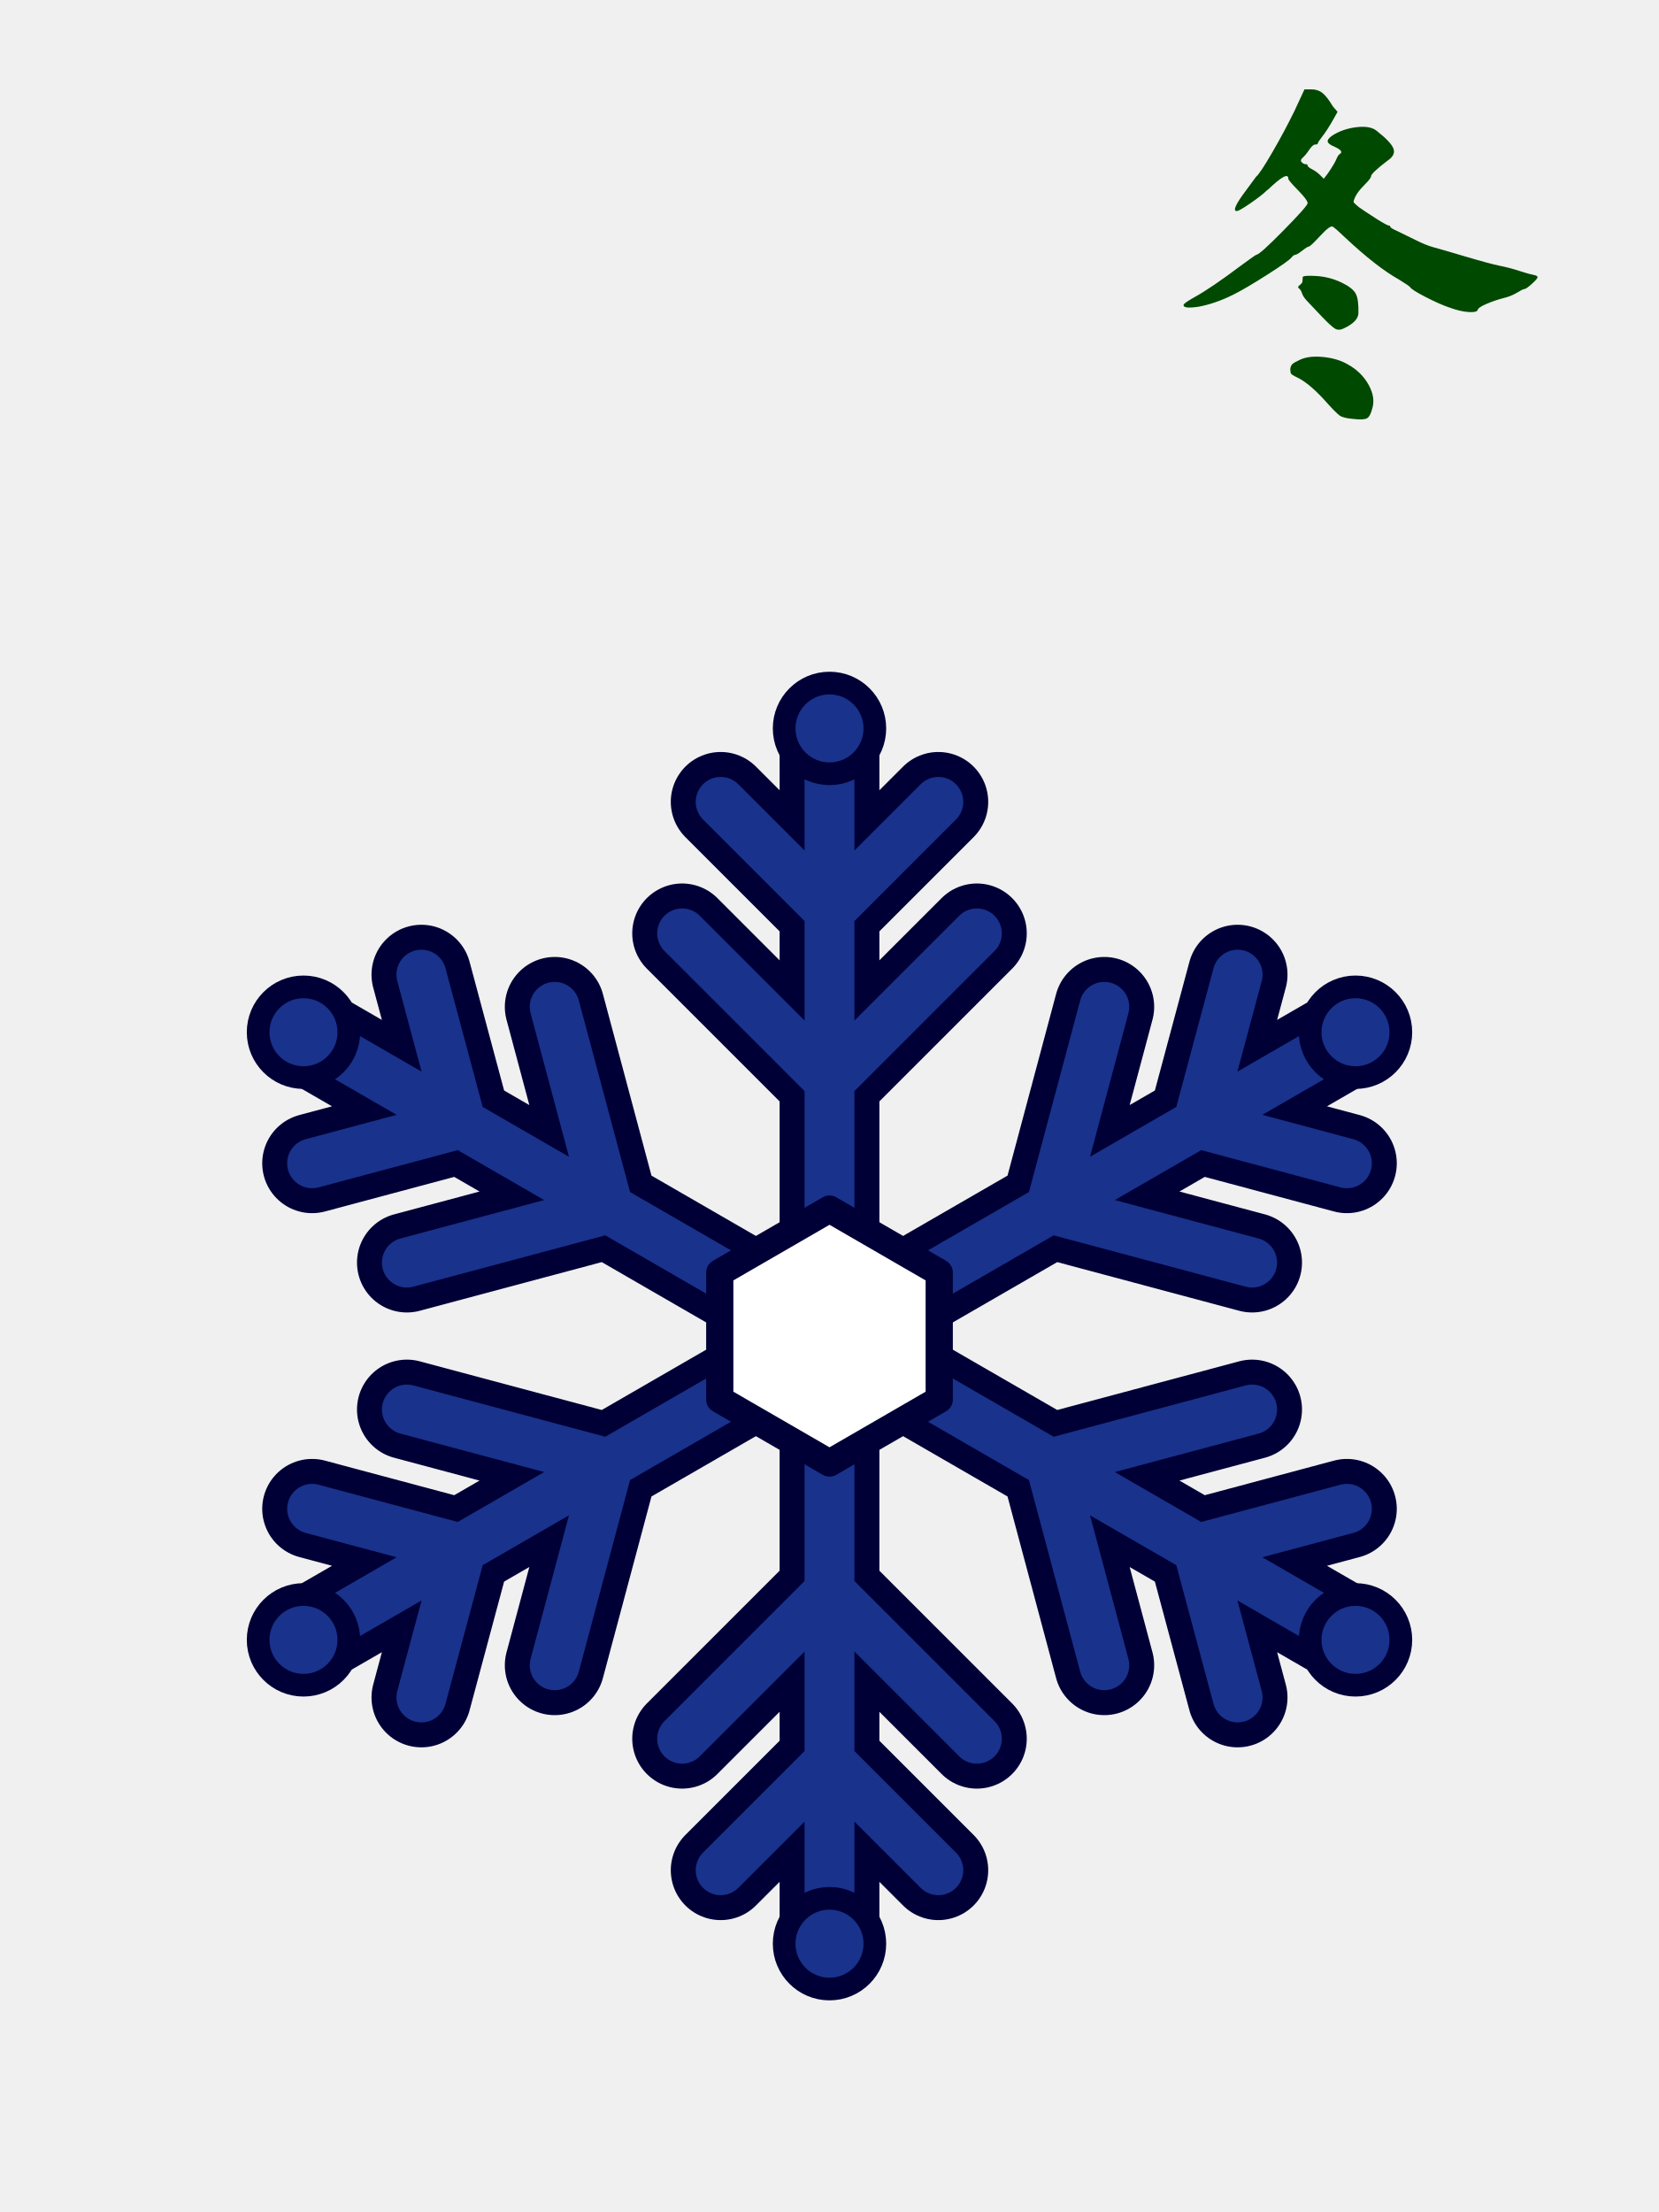
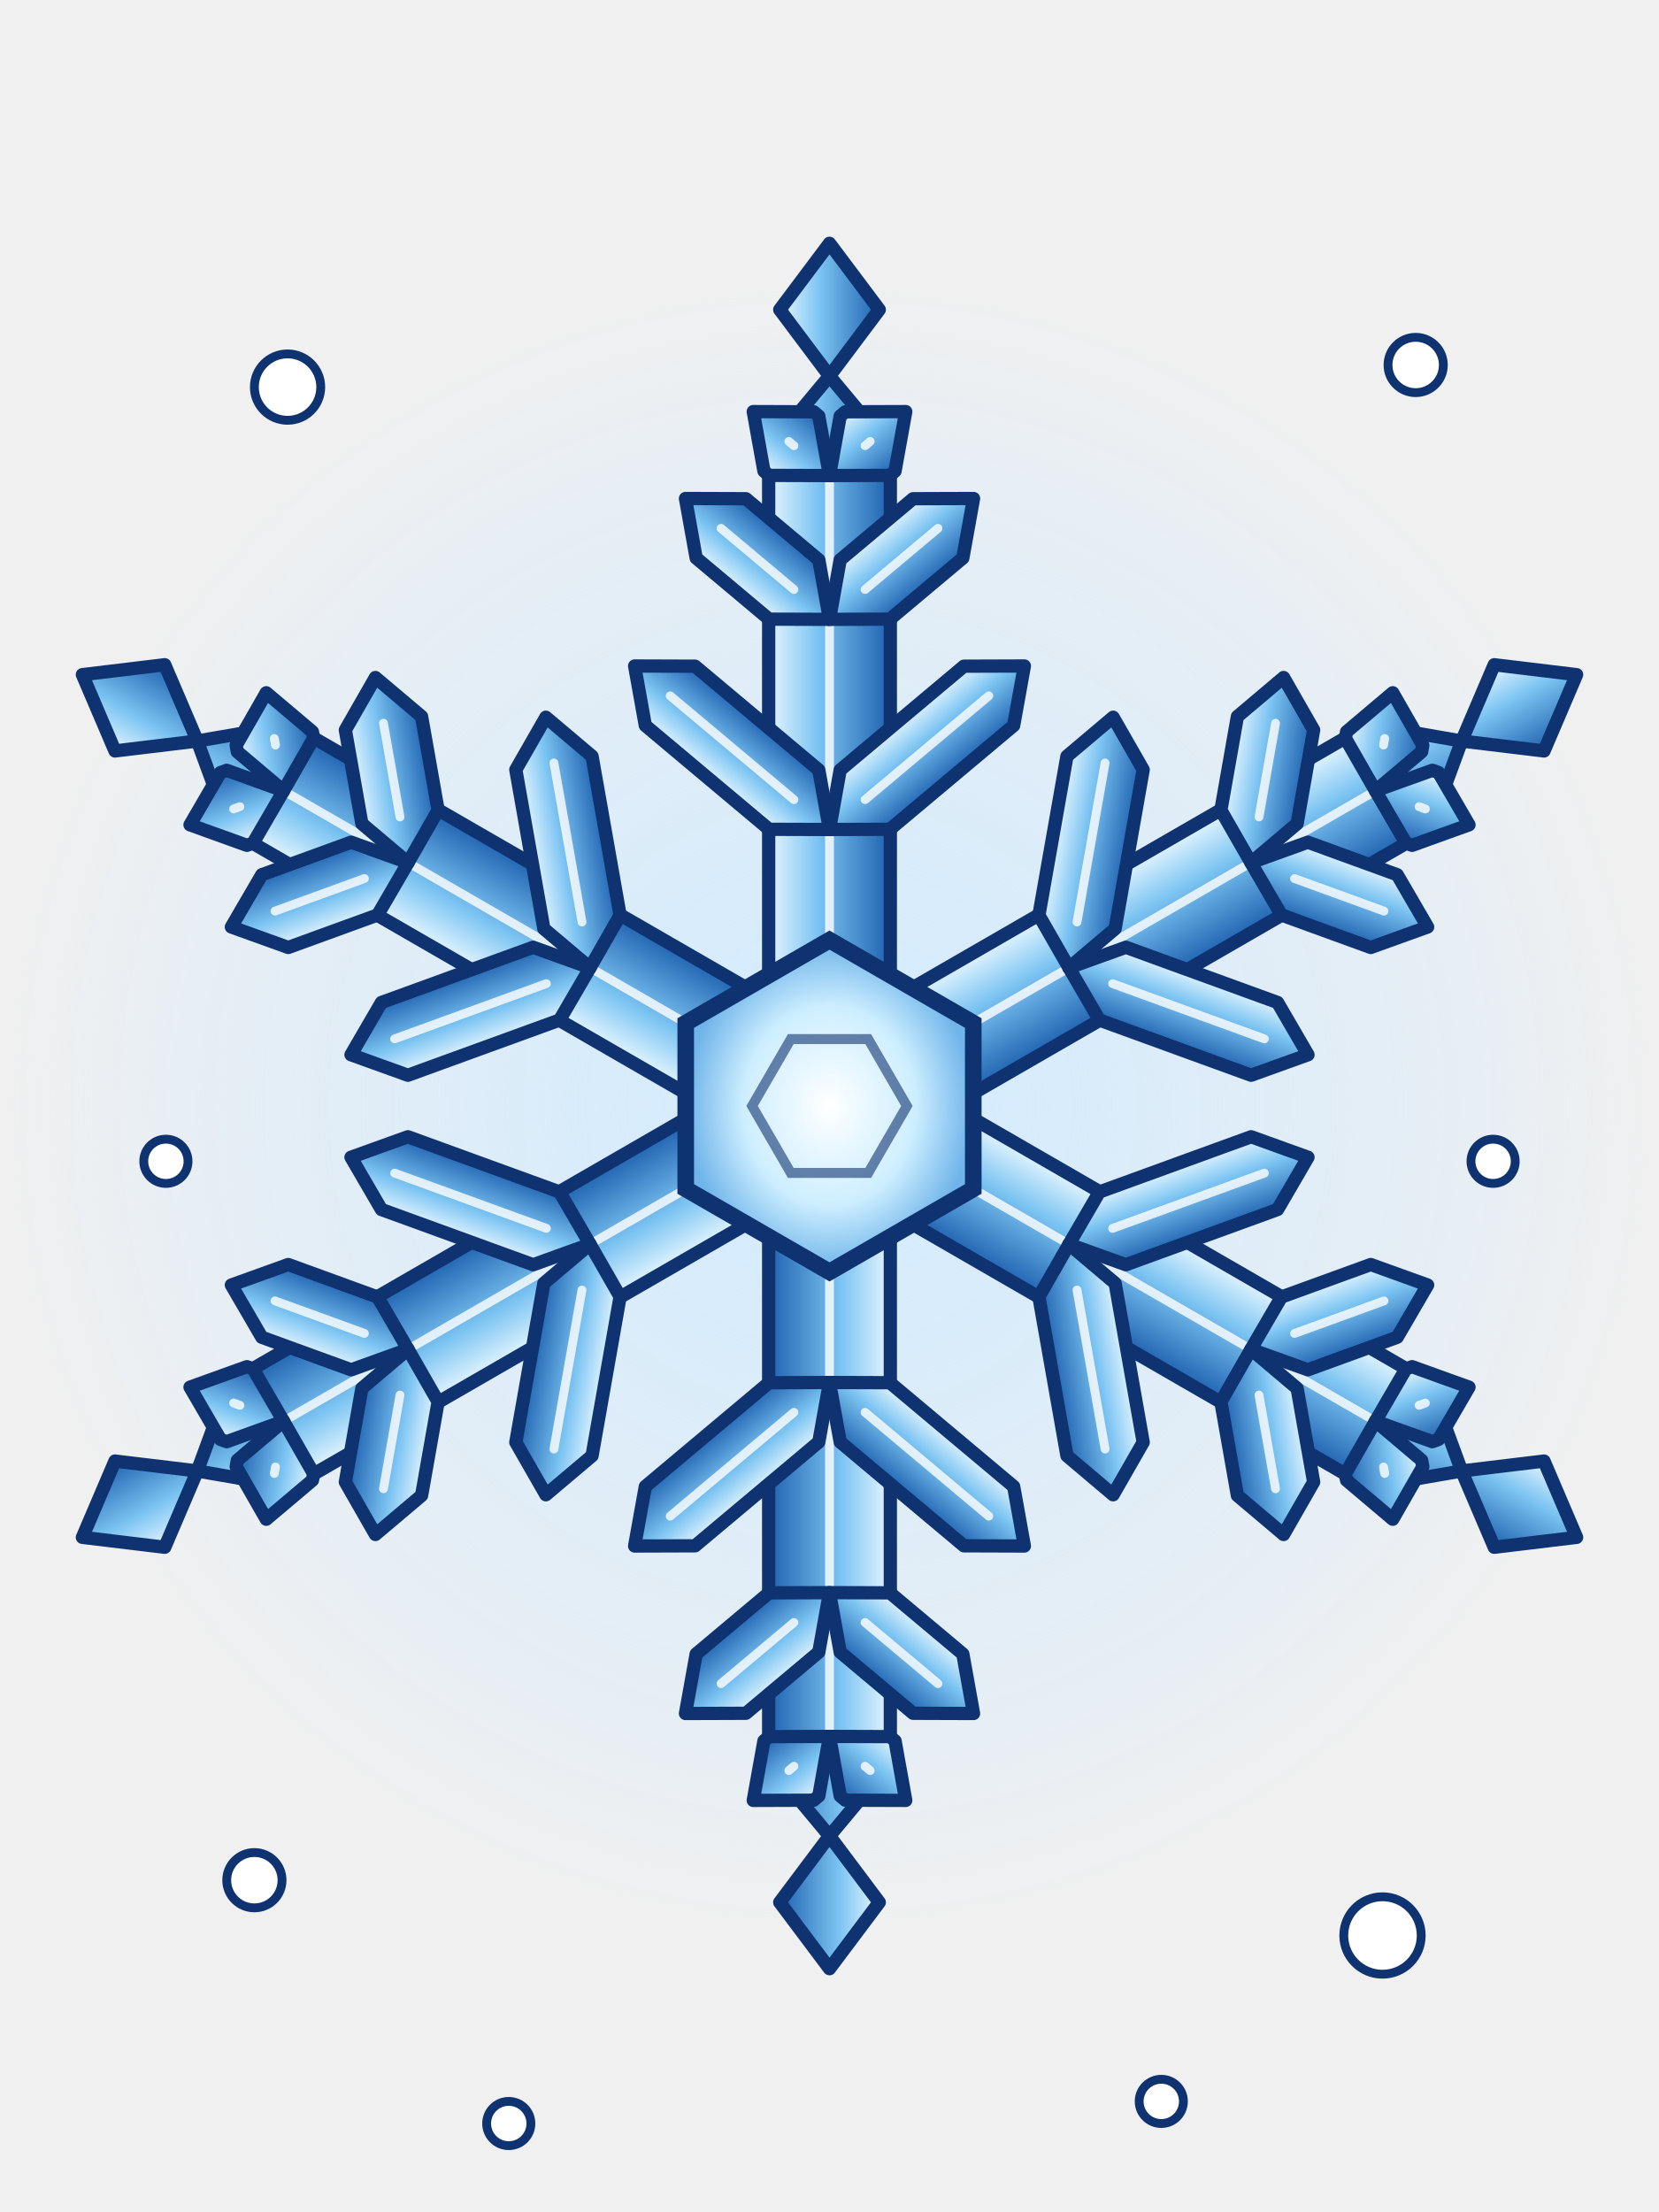
<svg xmlns="http://www.w3.org/2000/svg" width="300" height="400" viewBox="0 0 300 400">
-   <g transform="translate(150 258) scale(0.82) translate(-150 -244)">
-     <path d="M150 224 L150.0,90.0 M150.0,167.7 L117.5,135.2 M150.0,167.7 L182.5,135.2  M150.0,130.2 L126.0,106.2 M150.0,130.2 L174.0,106.2 M150 224 L266.0,157.0 M198.7,195.9 L210.6,151.4 M198.7,195.9 L243.2,207.8  M231.2,177.1 L240.0,144.3 M231.2,177.1 L264.1,185.9 M150 224 L266.0,291.0 M198.7,252.1 L243.2,240.2 M198.7,252.1 L210.6,296.6  M231.2,270.9 L264.1,262.1 M231.2,270.9 L240.0,303.7 M150 224 L150.0,358.0 M150.0,280.3 L182.5,312.8 M150.0,280.3 L117.5,312.8  M150.0,317.8 L174.0,341.8 M150.0,317.8 L126.0,341.8 M150 224 L34.0,291.0 M101.3,252.1 L89.4,296.6 M101.3,252.1 L56.8,240.2  M68.8,270.9 L60.0,303.7 M68.8,270.9 L35.9,262.1 M150 224 L34.0,157.0 M101.3,195.9 L56.8,207.8 M101.3,195.9 L89.4,151.4  M68.8,177.1 L35.9,185.9 M68.8,177.1 L60.0,144.3 " fill="none" stroke="#000037" stroke-width="22" stroke-linecap="round" stroke-linejoin="round" />
-     <path d="M150 224 L150.0,90.0 M150.0,167.7 L117.5,135.2 M150.0,167.7 L182.5,135.2  M150.0,130.2 L126.0,106.2 M150.0,130.2 L174.0,106.2 M150 224 L266.0,157.0 M198.7,195.9 L210.6,151.4 M198.7,195.9 L243.2,207.8  M231.2,177.1 L240.0,144.3 M231.2,177.1 L264.1,185.9 M150 224 L266.0,291.0 M198.7,252.1 L243.2,240.2 M198.7,252.1 L210.6,296.6  M231.2,270.9 L264.1,262.1 M231.2,270.9 L240.0,303.7 M150 224 L150.0,358.0 M150.0,280.3 L182.5,312.8 M150.0,280.3 L117.5,312.8  M150.0,317.8 L174.0,341.8 M150.0,317.8 L126.0,341.8 M150 224 L34.0,291.0 M101.3,252.1 L89.4,296.6 M101.3,252.1 L56.8,240.2  M68.8,270.9 L60.0,303.7 M68.8,270.9 L35.9,262.1 M150 224 L34.0,157.0 M101.3,195.9 L56.8,207.8 M101.3,195.9 L89.4,151.4  M68.8,177.1 L35.9,185.9 M68.8,177.1 L60.0,144.3 " fill="none" stroke="#19328c" stroke-width="11" stroke-linecap="round" stroke-linejoin="round" />
-     <circle cx="150.0" cy="90.0" r="10.0" fill="#19328c" stroke="#000037" stroke-width="5" />
-     <circle cx="266.0" cy="157.0" r="10.0" fill="#19328c" stroke="#000037" stroke-width="5" />
-     <circle cx="266.0" cy="291.0" r="10.0" fill="#19328c" stroke="#000037" stroke-width="5" />
-     <circle cx="150.0" cy="358.0" r="10.0" fill="#19328c" stroke="#000037" stroke-width="5" />
-     <circle cx="34.0" cy="291.0" r="10.0" fill="#19328c" stroke="#000037" stroke-width="5" />
-     <circle cx="34.0" cy="157.0" r="10.0" fill="#19328c" stroke="#000037" stroke-width="5" />
-     <polygon points="174.2,238.0 150.0,252.0 125.8,238.0 125.8,210.0 150.0,196.0 174.2,210.0" fill="#ffffff" stroke="#000037" stroke-width="6" stroke-linejoin="round" />
-   </g>
-   <path d="M342 84Q365 97 403.5 93.5Q442 90 469 74Q503 55 521.0 22.5Q539 -10 530 -38Q525 -58 516.5 -62.5Q508 -67 482 -64Q457 -62 447.5 -55.5Q438 -49 406 -13Q366 30 336 43Q326 48 324.0 51.0Q322 54 322 63Q323 71 327.0 75.0Q331 79 342 84ZM368 232Q355 245 352.0 254.5Q349 264 344.0 267.5Q339 271 346.0 276.0Q353 281 353.0 286.0Q353 291 353.5 296.0Q354 301 388.0 299.0Q422 297 453 282Q480 269 488.0 254.5Q496 240 495 204Q494 183 458 166Q446 160 437.0 164.5Q428 169 403 195ZM332 717 358 773H376Q392 773 403.5 764.0Q415 755 430 730L442 716L432 698Q415 668 403 653Q392 639 392.0 636.0Q392 633 385.5 633.0Q379 633 370.0 619.5Q361 606 353.5 599.5Q346 593 351.0 588.0Q356 583 361.0 583.0Q366 583 366.0 579.5Q366 576 377.5 570.0Q389 564 398 555L407 546L417 559Q435 585 440 598Q444 607 448 609Q459 616 435 627Q418 634 417.0 640.5Q416 647 429 656Q456 673 490.5 677.0Q525 681 541 668Q578 639 584.0 622.5Q590 606 569 592Q527 560 527 552Q527 547 509.5 529.5Q492 512 486 498Q482 489 483.0 486.5Q484 484 496 474Q513 462 540.5 444.5Q568 427 573 427Q576 427 576.0 424.0Q576 421 594 413L639 391Q667 377 684.0 372.5Q701 368 765.0 349.0Q829 330 854.0 325.0Q879 320 903.5 312.0Q928 304 939.0 302.0Q950 300 950.0 296.0Q950 292 935.5 279.0Q921 266 917.0 266.0Q913 266 897.5 256.5Q882 247 860 242Q841 237 820.0 228.0Q799 219 798 213Q796 206 774.5 207.5Q753 209 726 219Q702 227 666.0 245.5Q630 264 626 271Q624 274 598 290Q541 322 462 396Q436 421 429.5 424.5Q423 428 398.0 401.0Q373 374 369.5 374.0Q366 374 352.5 363.5Q339 353 335.0 353.0Q331 353 325 346Q318 337 263.0 302.0Q208 267 178 252Q132 229 89 221Q49 215 51 226Q53 231 80 246Q123 270 196 325Q234 353 236 353Q244 353 305.0 415.0Q366 477 366 484Q366 492 341.5 517.0Q317 542 317 546Q317 568 266 519Q264 518 262 516Q250 504 221.0 484.0Q192 464 186 464Q170 464 210 517Q233 548 235 551Q245 559 276.0 612.5Q307 666 332 717Z" fill="#004900" transform="translate(210.4 71.2) scale(0.0712 -0.0712)" />
+   <defs>
+     <radialGradient id="g0" cx="0.5" cy="0.5" r="0.5">
+       <stop offset="0" stop-color="#cfeaff" stop-opacity="0.95" />
+       <stop offset="0.7" stop-color="#cfeaff" stop-opacity="0.35" />
+       <stop offset="1" stop-color="#cfeaff" stop-opacity="0" />
+     </radialGradient>
+     <linearGradient id="g1" x1="0" y1="0" x2="0" y2="1">
+       <stop offset="0" stop-color="#e6f6ff" />
+       <stop offset="0.4" stop-color="#7cc4f2" />
+       <stop offset="1" stop-color="#1f62b0" />
+     </linearGradient>
+     <radialGradient id="g2" cx="0.5" cy="0.5" r="0.5">
+       <stop offset="0" stop-color="#ffffff" />
+       <stop offset="0.6" stop-color="#cdeeff" />
+       <stop offset="1" stop-color="#6fb4ea" />
+     </radialGradient>
+   </defs>
+   <circle cx="150" cy="200" r="148" fill="url(#g0)" />
+   <g transform="translate(150 200) rotate(-90)">
+     <path d="M0,0 L13.2,-11 L118.8,-11 L132,0 L118.8,11 L13.2,11Z" fill="url(#g1)" stroke="#0f3270" stroke-width="2.4" stroke-linejoin="round" stroke-linecap="round" />
+     <path d="M13.2,0 L118.8,0" fill="none" stroke="#ffffff" stroke-width="1.6" stroke-linecap="round" stroke-linejoin="round" stroke-opacity="0.8" />
+     <g transform="translate(50 0) rotate(-50)">
+       <path d="M0,0 L8.4,-7 L37.6,-7 L46,0 L37.6,7 L8.4,7Z" fill="url(#g1)" stroke="#0f3270" stroke-width="2.4" stroke-linejoin="round" stroke-linecap="round" />
+       <path d="M8.4,0 L37.6,0" fill="none" stroke="#ffffff" stroke-width="1.6" stroke-linecap="round" stroke-linejoin="round" stroke-opacity="0.8" />
+     </g>
+     <g transform="translate(50 0) rotate(50)">
+       <path d="M0,0 L8.4,-7 L37.6,-7 L46,0 L37.6,7 L8.4,7Z" fill="url(#g1)" stroke="#0f3270" stroke-width="2.4" stroke-linejoin="round" stroke-linecap="round" />
+       <path d="M8.4,0 L37.6,0" fill="none" stroke="#ffffff" stroke-width="1.6" stroke-linecap="round" stroke-linejoin="round" stroke-opacity="0.8" />
+     </g>
+     <g transform="translate(88 0) rotate(-50)">
+       <path d="M0,0 L8.4,-7 L25.6,-7 L34,0 L25.6,7 L8.4,7Z" fill="url(#g1)" stroke="#0f3270" stroke-width="2.4" stroke-linejoin="round" stroke-linecap="round" />
+       <path d="M8.4,0 L25.6,0" fill="none" stroke="#ffffff" stroke-width="1.6" stroke-linecap="round" stroke-linejoin="round" stroke-opacity="0.8" />
+     </g>
+     <g transform="translate(88 0) rotate(50)">
+       <path d="M0,0 L8.4,-7 L25.6,-7 L34,0 L25.6,7 L8.4,7Z" fill="url(#g1)" stroke="#0f3270" stroke-width="2.4" stroke-linejoin="round" stroke-linecap="round" />
+       <path d="M8.4,0 L25.6,0" fill="none" stroke="#ffffff" stroke-width="1.6" stroke-linecap="round" stroke-linejoin="round" stroke-opacity="0.8" />
+     </g>
+     <g transform="translate(114 0) rotate(-50)">
+       <path d="M0,0 L8.4,-7 L9.6,-7 L18,0 L9.6,7 L8.4,7Z" fill="url(#g1)" stroke="#0f3270" stroke-width="2.4" stroke-linejoin="round" stroke-linecap="round" />
+       <path d="M8.4,0 L9.6,0" fill="none" stroke="#ffffff" stroke-width="1.6" stroke-linecap="round" stroke-linejoin="round" stroke-opacity="0.8" />
+     </g>
+     <g transform="translate(114 0) rotate(50)">
+       <path d="M0,0 L8.4,-7 L9.6,-7 L18,0 L9.6,7 L8.4,7Z" fill="url(#g1)" stroke="#0f3270" stroke-width="2.4" stroke-linejoin="round" stroke-linecap="round" />
+       <path d="M8.4,0 L9.6,0" fill="none" stroke="#ffffff" stroke-width="1.6" stroke-linecap="round" stroke-linejoin="round" stroke-opacity="0.8" />
+     </g>
+     <polygon points="132,0 144,-9 156,0 144,9" fill="url(#g1)" stroke="#0f3270" stroke-width="2.4" stroke-linejoin="round" />
+   </g>
+   <g transform="translate(150 200) rotate(-30)">
+     <path d="M0,0 L13.2,-11 L118.8,-11 L132,0 L118.8,11 L13.2,11Z" fill="url(#g1)" stroke="#0f3270" stroke-width="2.4" stroke-linejoin="round" stroke-linecap="round" />
+     <path d="M13.2,0 L118.8,0" fill="none" stroke="#ffffff" stroke-width="1.6" stroke-linecap="round" stroke-linejoin="round" stroke-opacity="0.8" />
+     <g transform="translate(50 0) rotate(-50)">
+       <path d="M0,0 L8.4,-7 L37.6,-7 L46,0 L37.6,7 L8.4,7Z" fill="url(#g1)" stroke="#0f3270" stroke-width="2.4" stroke-linejoin="round" stroke-linecap="round" />
+       <path d="M8.4,0 L37.6,0" fill="none" stroke="#ffffff" stroke-width="1.6" stroke-linecap="round" stroke-linejoin="round" stroke-opacity="0.8" />
+     </g>
+     <g transform="translate(50 0) rotate(50)">
+       <path d="M0,0 L8.4,-7 L37.6,-7 L46,0 L37.6,7 L8.4,7Z" fill="url(#g1)" stroke="#0f3270" stroke-width="2.4" stroke-linejoin="round" stroke-linecap="round" />
+       <path d="M8.4,0 L37.6,0" fill="none" stroke="#ffffff" stroke-width="1.6" stroke-linecap="round" stroke-linejoin="round" stroke-opacity="0.8" />
+     </g>
+     <g transform="translate(88 0) rotate(-50)">
+       <path d="M0,0 L8.4,-7 L25.6,-7 L34,0 L25.6,7 L8.4,7Z" fill="url(#g1)" stroke="#0f3270" stroke-width="2.4" stroke-linejoin="round" stroke-linecap="round" />
+       <path d="M8.4,0 L25.6,0" fill="none" stroke="#ffffff" stroke-width="1.6" stroke-linecap="round" stroke-linejoin="round" stroke-opacity="0.8" />
+     </g>
+     <g transform="translate(88 0) rotate(50)">
+       <path d="M0,0 L8.4,-7 L25.6,-7 L34,0 L25.6,7 L8.4,7Z" fill="url(#g1)" stroke="#0f3270" stroke-width="2.4" stroke-linejoin="round" stroke-linecap="round" />
+       <path d="M8.4,0 L25.6,0" fill="none" stroke="#ffffff" stroke-width="1.6" stroke-linecap="round" stroke-linejoin="round" stroke-opacity="0.8" />
+     </g>
+     <g transform="translate(114 0) rotate(-50)">
+       <path d="M0,0 L8.4,-7 L9.6,-7 L18,0 L9.6,7 L8.4,7Z" fill="url(#g1)" stroke="#0f3270" stroke-width="2.4" stroke-linejoin="round" stroke-linecap="round" />
+       <path d="M8.4,0 L9.6,0" fill="none" stroke="#ffffff" stroke-width="1.6" stroke-linecap="round" stroke-linejoin="round" stroke-opacity="0.8" />
+     </g>
+     <g transform="translate(114 0) rotate(50)">
+       <path d="M0,0 L8.4,-7 L9.6,-7 L18,0 L9.6,7 L8.4,7Z" fill="url(#g1)" stroke="#0f3270" stroke-width="2.4" stroke-linejoin="round" stroke-linecap="round" />
+       <path d="M8.4,0 L9.6,0" fill="none" stroke="#ffffff" stroke-width="1.6" stroke-linecap="round" stroke-linejoin="round" stroke-opacity="0.8" />
+     </g>
+     <polygon points="132,0 144,-9 156,0 144,9" fill="url(#g1)" stroke="#0f3270" stroke-width="2.4" stroke-linejoin="round" />
+   </g>
+   <g transform="translate(150 200) rotate(30)">
+     <path d="M0,0 L13.2,-11 L118.8,-11 L132,0 L118.8,11 L13.2,11Z" fill="url(#g1)" stroke="#0f3270" stroke-width="2.4" stroke-linejoin="round" stroke-linecap="round" />
+     <path d="M13.2,0 L118.8,0" fill="none" stroke="#ffffff" stroke-width="1.6" stroke-linecap="round" stroke-linejoin="round" stroke-opacity="0.8" />
+     <g transform="translate(50 0) rotate(-50)">
+       <path d="M0,0 L8.4,-7 L37.6,-7 L46,0 L37.6,7 L8.4,7Z" fill="url(#g1)" stroke="#0f3270" stroke-width="2.4" stroke-linejoin="round" stroke-linecap="round" />
+       <path d="M8.4,0 L37.6,0" fill="none" stroke="#ffffff" stroke-width="1.6" stroke-linecap="round" stroke-linejoin="round" stroke-opacity="0.8" />
+     </g>
+     <g transform="translate(50 0) rotate(50)">
+       <path d="M0,0 L8.4,-7 L37.6,-7 L46,0 L37.6,7 L8.4,7Z" fill="url(#g1)" stroke="#0f3270" stroke-width="2.4" stroke-linejoin="round" stroke-linecap="round" />
+       <path d="M8.4,0 L37.6,0" fill="none" stroke="#ffffff" stroke-width="1.6" stroke-linecap="round" stroke-linejoin="round" stroke-opacity="0.8" />
+     </g>
+     <g transform="translate(88 0) rotate(-50)">
+       <path d="M0,0 L8.4,-7 L25.6,-7 L34,0 L25.6,7 L8.4,7Z" fill="url(#g1)" stroke="#0f3270" stroke-width="2.4" stroke-linejoin="round" stroke-linecap="round" />
+       <path d="M8.4,0 L25.6,0" fill="none" stroke="#ffffff" stroke-width="1.6" stroke-linecap="round" stroke-linejoin="round" stroke-opacity="0.8" />
+     </g>
+     <g transform="translate(88 0) rotate(50)">
+       <path d="M0,0 L8.4,-7 L25.6,-7 L34,0 L25.6,7 L8.4,7Z" fill="url(#g1)" stroke="#0f3270" stroke-width="2.4" stroke-linejoin="round" stroke-linecap="round" />
+       <path d="M8.4,0 L25.6,0" fill="none" stroke="#ffffff" stroke-width="1.6" stroke-linecap="round" stroke-linejoin="round" stroke-opacity="0.8" />
+     </g>
+     <g transform="translate(114 0) rotate(-50)">
+       <path d="M0,0 L8.4,-7 L9.6,-7 L18,0 L9.6,7 L8.4,7Z" fill="url(#g1)" stroke="#0f3270" stroke-width="2.4" stroke-linejoin="round" stroke-linecap="round" />
+       <path d="M8.4,0 L9.6,0" fill="none" stroke="#ffffff" stroke-width="1.6" stroke-linecap="round" stroke-linejoin="round" stroke-opacity="0.8" />
+     </g>
+     <g transform="translate(114 0) rotate(50)">
+       <path d="M0,0 L8.4,-7 L9.6,-7 L18,0 L9.6,7 L8.4,7Z" fill="url(#g1)" stroke="#0f3270" stroke-width="2.4" stroke-linejoin="round" stroke-linecap="round" />
+       <path d="M8.4,0 L9.6,0" fill="none" stroke="#ffffff" stroke-width="1.6" stroke-linecap="round" stroke-linejoin="round" stroke-opacity="0.8" />
+     </g>
+     <polygon points="132,0 144,-9 156,0 144,9" fill="url(#g1)" stroke="#0f3270" stroke-width="2.4" stroke-linejoin="round" />
+   </g>
+   <g transform="translate(150 200) rotate(90)">
+     <path d="M0,0 L13.2,-11 L118.8,-11 L132,0 L118.8,11 L13.2,11Z" fill="url(#g1)" stroke="#0f3270" stroke-width="2.4" stroke-linejoin="round" stroke-linecap="round" />
+     <path d="M13.2,0 L118.8,0" fill="none" stroke="#ffffff" stroke-width="1.6" stroke-linecap="round" stroke-linejoin="round" stroke-opacity="0.8" />
+     <g transform="translate(50 0) rotate(-50)">
+       <path d="M0,0 L8.4,-7 L37.6,-7 L46,0 L37.6,7 L8.4,7Z" fill="url(#g1)" stroke="#0f3270" stroke-width="2.4" stroke-linejoin="round" stroke-linecap="round" />
+       <path d="M8.4,0 L37.6,0" fill="none" stroke="#ffffff" stroke-width="1.6" stroke-linecap="round" stroke-linejoin="round" stroke-opacity="0.8" />
+     </g>
+     <g transform="translate(50 0) rotate(50)">
+       <path d="M0,0 L8.4,-7 L37.6,-7 L46,0 L37.6,7 L8.4,7Z" fill="url(#g1)" stroke="#0f3270" stroke-width="2.4" stroke-linejoin="round" stroke-linecap="round" />
+       <path d="M8.4,0 L37.6,0" fill="none" stroke="#ffffff" stroke-width="1.6" stroke-linecap="round" stroke-linejoin="round" stroke-opacity="0.8" />
+     </g>
+     <g transform="translate(88 0) rotate(-50)">
+       <path d="M0,0 L8.4,-7 L25.6,-7 L34,0 L25.6,7 L8.4,7Z" fill="url(#g1)" stroke="#0f3270" stroke-width="2.4" stroke-linejoin="round" stroke-linecap="round" />
+       <path d="M8.4,0 L25.6,0" fill="none" stroke="#ffffff" stroke-width="1.6" stroke-linecap="round" stroke-linejoin="round" stroke-opacity="0.8" />
+     </g>
+     <g transform="translate(88 0) rotate(50)">
+       <path d="M0,0 L8.4,-7 L25.6,-7 L34,0 L25.6,7 L8.4,7Z" fill="url(#g1)" stroke="#0f3270" stroke-width="2.4" stroke-linejoin="round" stroke-linecap="round" />
+       <path d="M8.4,0 L25.6,0" fill="none" stroke="#ffffff" stroke-width="1.6" stroke-linecap="round" stroke-linejoin="round" stroke-opacity="0.8" />
+     </g>
+     <g transform="translate(114 0) rotate(-50)">
+       <path d="M0,0 L8.4,-7 L9.6,-7 L18,0 L9.6,7 L8.4,7Z" fill="url(#g1)" stroke="#0f3270" stroke-width="2.4" stroke-linejoin="round" stroke-linecap="round" />
+       <path d="M8.4,0 L9.6,0" fill="none" stroke="#ffffff" stroke-width="1.6" stroke-linecap="round" stroke-linejoin="round" stroke-opacity="0.8" />
+     </g>
+     <g transform="translate(114 0) rotate(50)">
+       <path d="M0,0 L8.4,-7 L9.6,-7 L18,0 L9.6,7 L8.4,7Z" fill="url(#g1)" stroke="#0f3270" stroke-width="2.4" stroke-linejoin="round" stroke-linecap="round" />
+       <path d="M8.4,0 L9.6,0" fill="none" stroke="#ffffff" stroke-width="1.6" stroke-linecap="round" stroke-linejoin="round" stroke-opacity="0.8" />
+     </g>
+     <polygon points="132,0 144,-9 156,0 144,9" fill="url(#g1)" stroke="#0f3270" stroke-width="2.4" stroke-linejoin="round" />
+   </g>
+   <g transform="translate(150 200) rotate(150)">
+     <path d="M0,0 L13.2,-11 L118.8,-11 L132,0 L118.8,11 L13.2,11Z" fill="url(#g1)" stroke="#0f3270" stroke-width="2.4" stroke-linejoin="round" stroke-linecap="round" />
+     <path d="M13.2,0 L118.8,0" fill="none" stroke="#ffffff" stroke-width="1.6" stroke-linecap="round" stroke-linejoin="round" stroke-opacity="0.8" />
+     <g transform="translate(50 0) rotate(-50)">
+       <path d="M0,0 L8.4,-7 L37.6,-7 L46,0 L37.6,7 L8.4,7Z" fill="url(#g1)" stroke="#0f3270" stroke-width="2.4" stroke-linejoin="round" stroke-linecap="round" />
+       <path d="M8.4,0 L37.6,0" fill="none" stroke="#ffffff" stroke-width="1.6" stroke-linecap="round" stroke-linejoin="round" stroke-opacity="0.8" />
+     </g>
+     <g transform="translate(50 0) rotate(50)">
+       <path d="M0,0 L8.4,-7 L37.6,-7 L46,0 L37.6,7 L8.4,7Z" fill="url(#g1)" stroke="#0f3270" stroke-width="2.4" stroke-linejoin="round" stroke-linecap="round" />
+       <path d="M8.4,0 L37.6,0" fill="none" stroke="#ffffff" stroke-width="1.6" stroke-linecap="round" stroke-linejoin="round" stroke-opacity="0.8" />
+     </g>
+     <g transform="translate(88 0) rotate(-50)">
+       <path d="M0,0 L8.4,-7 L25.6,-7 L34,0 L25.6,7 L8.4,7Z" fill="url(#g1)" stroke="#0f3270" stroke-width="2.4" stroke-linejoin="round" stroke-linecap="round" />
+       <path d="M8.4,0 L25.6,0" fill="none" stroke="#ffffff" stroke-width="1.6" stroke-linecap="round" stroke-linejoin="round" stroke-opacity="0.8" />
+     </g>
+     <g transform="translate(88 0) rotate(50)">
+       <path d="M0,0 L8.4,-7 L25.6,-7 L34,0 L25.6,7 L8.4,7Z" fill="url(#g1)" stroke="#0f3270" stroke-width="2.4" stroke-linejoin="round" stroke-linecap="round" />
+       <path d="M8.4,0 L25.6,0" fill="none" stroke="#ffffff" stroke-width="1.6" stroke-linecap="round" stroke-linejoin="round" stroke-opacity="0.8" />
+     </g>
+     <g transform="translate(114 0) rotate(-50)">
+       <path d="M0,0 L8.4,-7 L9.6,-7 L18,0 L9.6,7 L8.4,7Z" fill="url(#g1)" stroke="#0f3270" stroke-width="2.4" stroke-linejoin="round" stroke-linecap="round" />
+       <path d="M8.4,0 L9.6,0" fill="none" stroke="#ffffff" stroke-width="1.6" stroke-linecap="round" stroke-linejoin="round" stroke-opacity="0.8" />
+     </g>
+     <g transform="translate(114 0) rotate(50)">
+       <path d="M0,0 L8.4,-7 L9.6,-7 L18,0 L9.6,7 L8.4,7Z" fill="url(#g1)" stroke="#0f3270" stroke-width="2.4" stroke-linejoin="round" stroke-linecap="round" />
+       <path d="M8.4,0 L9.6,0" fill="none" stroke="#ffffff" stroke-width="1.6" stroke-linecap="round" stroke-linejoin="round" stroke-opacity="0.8" />
+     </g>
+     <polygon points="132,0 144,-9 156,0 144,9" fill="url(#g1)" stroke="#0f3270" stroke-width="2.4" stroke-linejoin="round" />
+   </g>
+   <g transform="translate(150 200) rotate(210)">
+     <path d="M0,0 L13.2,-11 L118.8,-11 L132,0 L118.8,11 L13.2,11Z" fill="url(#g1)" stroke="#0f3270" stroke-width="2.4" stroke-linejoin="round" stroke-linecap="round" />
+     <path d="M13.2,0 L118.8,0" fill="none" stroke="#ffffff" stroke-width="1.6" stroke-linecap="round" stroke-linejoin="round" stroke-opacity="0.8" />
+     <g transform="translate(50 0) rotate(-50)">
+       <path d="M0,0 L8.4,-7 L37.6,-7 L46,0 L37.6,7 L8.4,7Z" fill="url(#g1)" stroke="#0f3270" stroke-width="2.4" stroke-linejoin="round" stroke-linecap="round" />
+       <path d="M8.4,0 L37.6,0" fill="none" stroke="#ffffff" stroke-width="1.6" stroke-linecap="round" stroke-linejoin="round" stroke-opacity="0.8" />
+     </g>
+     <g transform="translate(50 0) rotate(50)">
+       <path d="M0,0 L8.4,-7 L37.6,-7 L46,0 L37.6,7 L8.4,7Z" fill="url(#g1)" stroke="#0f3270" stroke-width="2.4" stroke-linejoin="round" stroke-linecap="round" />
+       <path d="M8.4,0 L37.6,0" fill="none" stroke="#ffffff" stroke-width="1.6" stroke-linecap="round" stroke-linejoin="round" stroke-opacity="0.8" />
+     </g>
+     <g transform="translate(88 0) rotate(-50)">
+       <path d="M0,0 L8.4,-7 L25.6,-7 L34,0 L25.6,7 L8.4,7Z" fill="url(#g1)" stroke="#0f3270" stroke-width="2.4" stroke-linejoin="round" stroke-linecap="round" />
+       <path d="M8.4,0 L25.6,0" fill="none" stroke="#ffffff" stroke-width="1.6" stroke-linecap="round" stroke-linejoin="round" stroke-opacity="0.8" />
+     </g>
+     <g transform="translate(88 0) rotate(50)">
+       <path d="M0,0 L8.4,-7 L25.6,-7 L34,0 L25.6,7 L8.4,7Z" fill="url(#g1)" stroke="#0f3270" stroke-width="2.4" stroke-linejoin="round" stroke-linecap="round" />
+       <path d="M8.4,0 L25.6,0" fill="none" stroke="#ffffff" stroke-width="1.6" stroke-linecap="round" stroke-linejoin="round" stroke-opacity="0.8" />
+     </g>
+     <g transform="translate(114 0) rotate(-50)">
+       <path d="M0,0 L8.4,-7 L9.6,-7 L18,0 L9.6,7 L8.4,7Z" fill="url(#g1)" stroke="#0f3270" stroke-width="2.4" stroke-linejoin="round" stroke-linecap="round" />
+       <path d="M8.4,0 L9.6,0" fill="none" stroke="#ffffff" stroke-width="1.6" stroke-linecap="round" stroke-linejoin="round" stroke-opacity="0.8" />
+     </g>
+     <g transform="translate(114 0) rotate(50)">
+       <path d="M0,0 L8.4,-7 L9.6,-7 L18,0 L9.6,7 L8.4,7Z" fill="url(#g1)" stroke="#0f3270" stroke-width="2.4" stroke-linejoin="round" stroke-linecap="round" />
+       <path d="M8.4,0 L9.6,0" fill="none" stroke="#ffffff" stroke-width="1.6" stroke-linecap="round" stroke-linejoin="round" stroke-opacity="0.8" />
+     </g>
+     <polygon points="132,0 144,-9 156,0 144,9" fill="url(#g1)" stroke="#0f3270" stroke-width="2.4" stroke-linejoin="round" />
+   </g>
+   <polygon points="176,215 150,230 124,215 124,185 150,170 176,185" fill="url(#g2)" stroke="#0f3270" stroke-width="3" />
+   <polygon points="164,200 157,212.1 143,212.1 136,200 143,187.9 157,187.9" fill="none" stroke="#0f3270" stroke-width="1.8" stroke-opacity="0.6" />
+   <circle cx="52" cy="70" r="6" fill="#ffffff" stroke="#0f3270" stroke-width="1.6" />
+   <circle cx="256" cy="66" r="5" fill="#ffffff" stroke="#0f3270" stroke-width="1.6" />
+   <circle cx="250" cy="350" r="7" fill="#ffffff" stroke="#0f3270" stroke-width="1.6" />
+   <circle cx="46" cy="340" r="5" fill="#ffffff" stroke="#0f3270" stroke-width="1.6" />
+   <circle cx="210" cy="380" r="4" fill="#ffffff" stroke="#0f3270" stroke-width="1.6" />
+   <circle cx="92" cy="384" r="4" fill="#ffffff" stroke="#0f3270" stroke-width="1.6" />
+   <circle cx="270" cy="210" r="4" fill="#ffffff" stroke="#0f3270" stroke-width="1.6" />
+   <circle cx="30" cy="210" r="4" fill="#ffffff" stroke="#0f3270" stroke-width="1.6" />
</svg>
